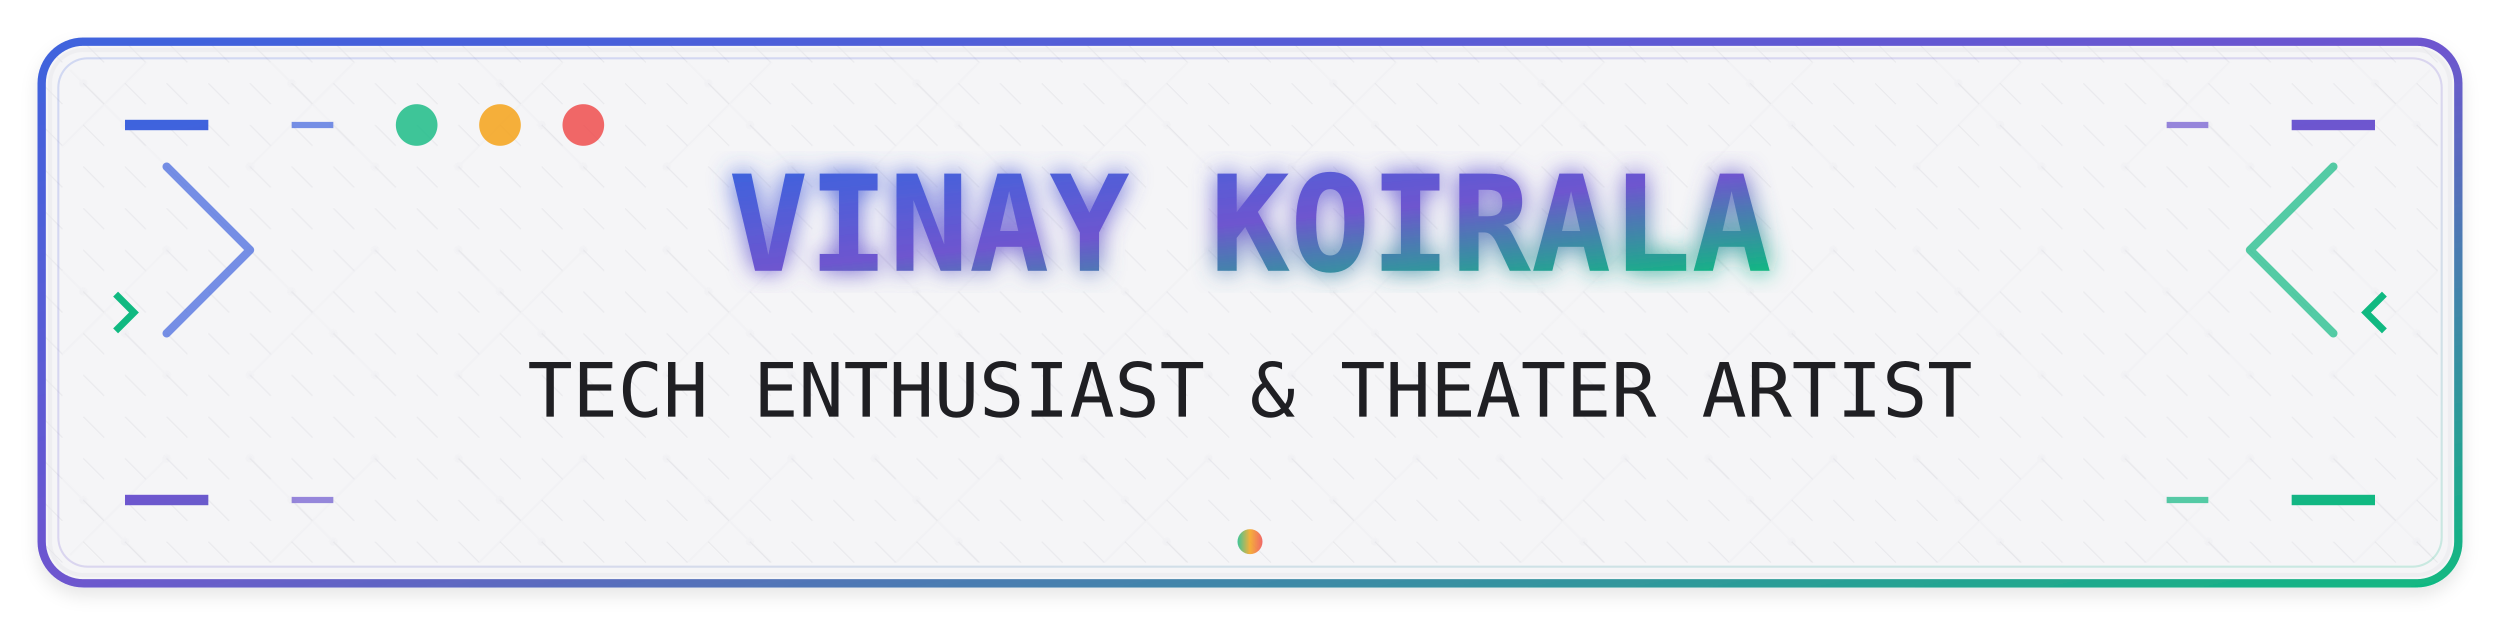
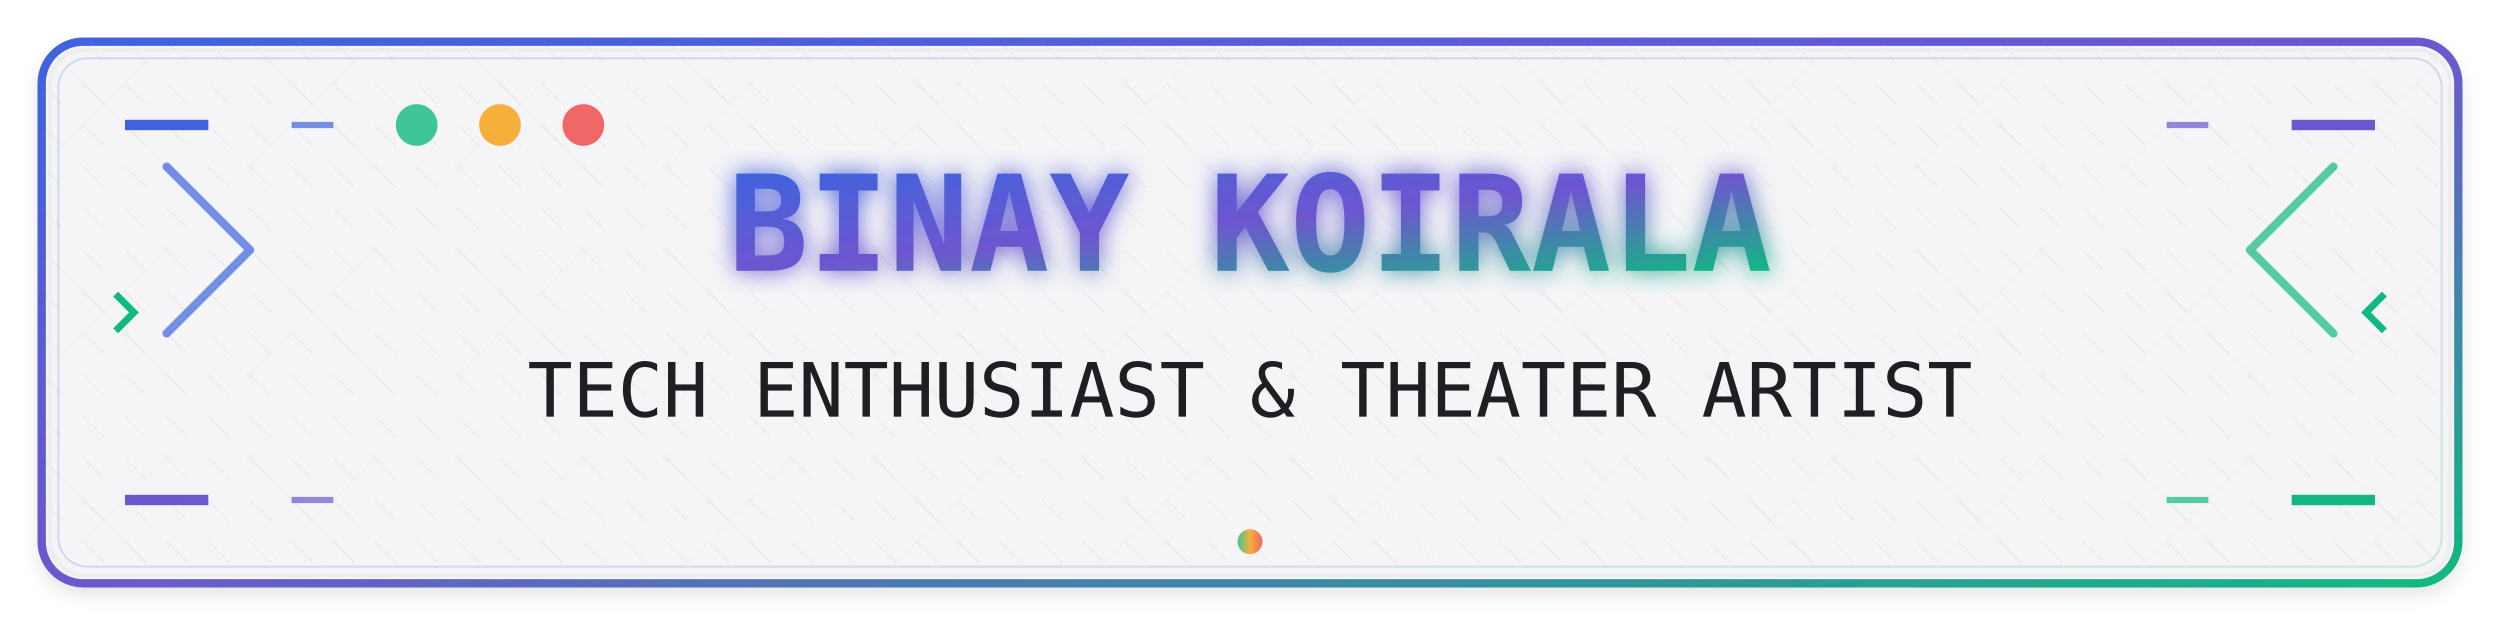
<svg xmlns="http://www.w3.org/2000/svg" width="600" height="150" viewBox="0 0 600 150">
  <defs>
    <linearGradient id="headerGradient" x1="0%" y1="0%" x2="100%" y2="100%">
      <stop offset="0%" stop-color="#3e63dd" />
      <stop offset="50%" stop-color="#6e56cf" />
      <stop offset="100%" stop-color="#10b981" />
    </linearGradient>
    <linearGradient id="accentGradient" x1="0%" y1="0%" x2="100%" y2="0%">
      <stop offset="0%" stop-color="#10b981" />
      <stop offset="50%" stop-color="#f59e0b" />
      <stop offset="100%" stop-color="#ef4444" />
    </linearGradient>
    <filter id="glow" x="-20%" y="-20%" width="140%" height="140%">
      <feGaussianBlur stdDeviation="3" result="blur" />
      <feComposite in="SourceGraphic" in2="blur" operator="over" />
    </filter>
    <filter id="softShadow" x="-10%" y="-10%" width="120%" height="120%">
      <feDropShadow dx="0" dy="2" stdDeviation="2" flood-color="#000" flood-opacity="0.1" />
    </filter>
    <pattern id="subtlePattern" width="100" height="100" patternUnits="userSpaceOnUse" patternTransform="scale(0.5)">
      <rect width="100" height="100" fill="#f5f5f7" />
      <path d="M0,0 L10,10 M20,0 L30,10 M40,0 L50,10 M60,0 L70,10 M80,0 L90,10" stroke="#e8e8ec" stroke-width="0.5" />
      <path d="M0,20 L10,30 M20,20 L30,30 M40,20 L50,30 M60,20 L70,30 M80,20 L90,30" stroke="#e8e8ec" stroke-width="0.5" />
      <path d="M0,40 L10,50 M20,40 L30,50 M40,40 L50,50 M60,40 L70,50 M80,40 L90,50" stroke="#e8e8ec" stroke-width="0.5" />
      <path d="M0,60 L10,70 M20,60 L30,70 M40,60 L50,70 M60,60 L70,70 M80,60 L90,70" stroke="#e8e8ec" stroke-width="0.5" />
      <path d="M0,80 L10,90 M20,80 L30,90 M40,80 L50,90 M60,80 L70,90 M80,80 L90,90" stroke="#e8e8ec" stroke-width="0.5" />
    </pattern>
    <pattern id="circuitPattern" width="50" height="50" patternUnits="userSpaceOnUse">
      <rect width="50" height="50" fill="transparent" />
      <circle cx="10" cy="10" r="1" fill="#d1d1d8" />
      <circle cx="20" cy="20" r="1" fill="#d1d1d8" />
      <circle cx="30" cy="30" r="1" fill="#d1d1d8" />
      <circle cx="40" cy="40" r="1" fill="#d1d1d8" />
      <circle cx="10" cy="40" r="1" fill="#d1d1d8" />
      <circle cx="40" cy="10" r="1" fill="#d1d1d8" />
      <path d="M10,10 L20,20" stroke="#d1d1d8" stroke-width="0.5" />
      <path d="M20,20 L30,30" stroke="#d1d1d8" stroke-width="0.5" />
      <path d="M30,30 L40,40" stroke="#d1d1d8" stroke-width="0.5" />
      <path d="M10,40 L40,10" stroke="#d1d1d8" stroke-width="0.5" />
    </pattern>
  </defs>
  <rect x="10" y="10" width="580" height="130" rx="10" fill="url(#subtlePattern)" stroke="url(#headerGradient)" stroke-width="2" filter="url(#softShadow)" />
  <rect x="12" y="12" width="576" height="126" rx="8" fill="none" stroke="#e8e8ec" stroke-width="1" opacity="0.5" />
  <rect x="14" y="14" width="572" height="122" rx="7" fill="none" stroke="url(#headerGradient)" stroke-width="0.5" opacity="0.2" />
  <rect x="15" y="15" width="570" height="120" rx="6" fill="url(#circuitPattern)" opacity="0.1" />
  <path d="M40,40 L60,60 L40,80" stroke="#3e63dd" stroke-width="2" fill="none" stroke-linecap="round" stroke-linejoin="round" opacity="0.7" />
  <path d="M560,40 L540,60 L560,80" stroke="#10b981" stroke-width="2" fill="none" stroke-linecap="round" stroke-linejoin="round" opacity="0.7" />
-   <text x="300" y="65" font-family="'JetBrains Mono', monospace" font-size="32" font-weight="bold" text-anchor="middle" fill="url(#headerGradient)" filter="url(#glow)">VINAY KOIRALA</text>
+   <text x="300" y="65" font-family="'JetBrains Mono', monospace" font-size="32" font-weight="bold" text-anchor="middle" fill="url(#headerGradient)" filter="url(#glow)">BINAY KOIRALA</text>
  <text x="300" y="100" font-family="'JetBrains Mono', monospace" font-size="18" text-anchor="middle" fill="#1f1f23">TECH ENTHUSIAST &amp; THEATER ARTIST</text>
  <path d="M30,30 L50,30 M30,120 L50,120 M550,30 L570,30 M550,120 L570,120" stroke="url(#headerGradient)" stroke-width="2.5" />
  <path d="M70,30 L80,30 M70,120 L80,120 M520,30 L530,30 M520,120 L530,120" stroke="url(#headerGradient)" stroke-width="1.5" opacity="0.7" />
  <circle cx="100" cy="30" r="5" fill="#10b981" opacity="0.8" />
  <circle cx="120" cy="30" r="5" fill="#f59e0b" opacity="0.8" />
  <circle cx="140" cy="30" r="5" fill="#ef4444" opacity="0.8" />
  <svg x="20" y="65" width="20" height="20" viewBox="0 0 24 24" fill="#10b981">
    <path d="M8.59,16.58L13.17,12L8.59,7.41L10,6L16,12L10,18L8.59,16.58Z" />
  </svg>
  <svg x="560" y="65" width="20" height="20" viewBox="0 0 24 24" fill="#10b981">
    <path d="M15.41,16.58L10.83,12L15.41,7.41L14,6L8,12L14,18L15.41,16.58Z" />
  </svg>
  <circle cx="300" cy="130" r="3" fill="url(#accentGradient)" opacity="0.8">
    <animate attributeName="r" values="3;5;3" dur="2s" repeatCount="indefinite" />
    <animate attributeName="opacity" values="0.8;0.4;0.8" dur="2s" repeatCount="indefinite" />
  </circle>
</svg>
